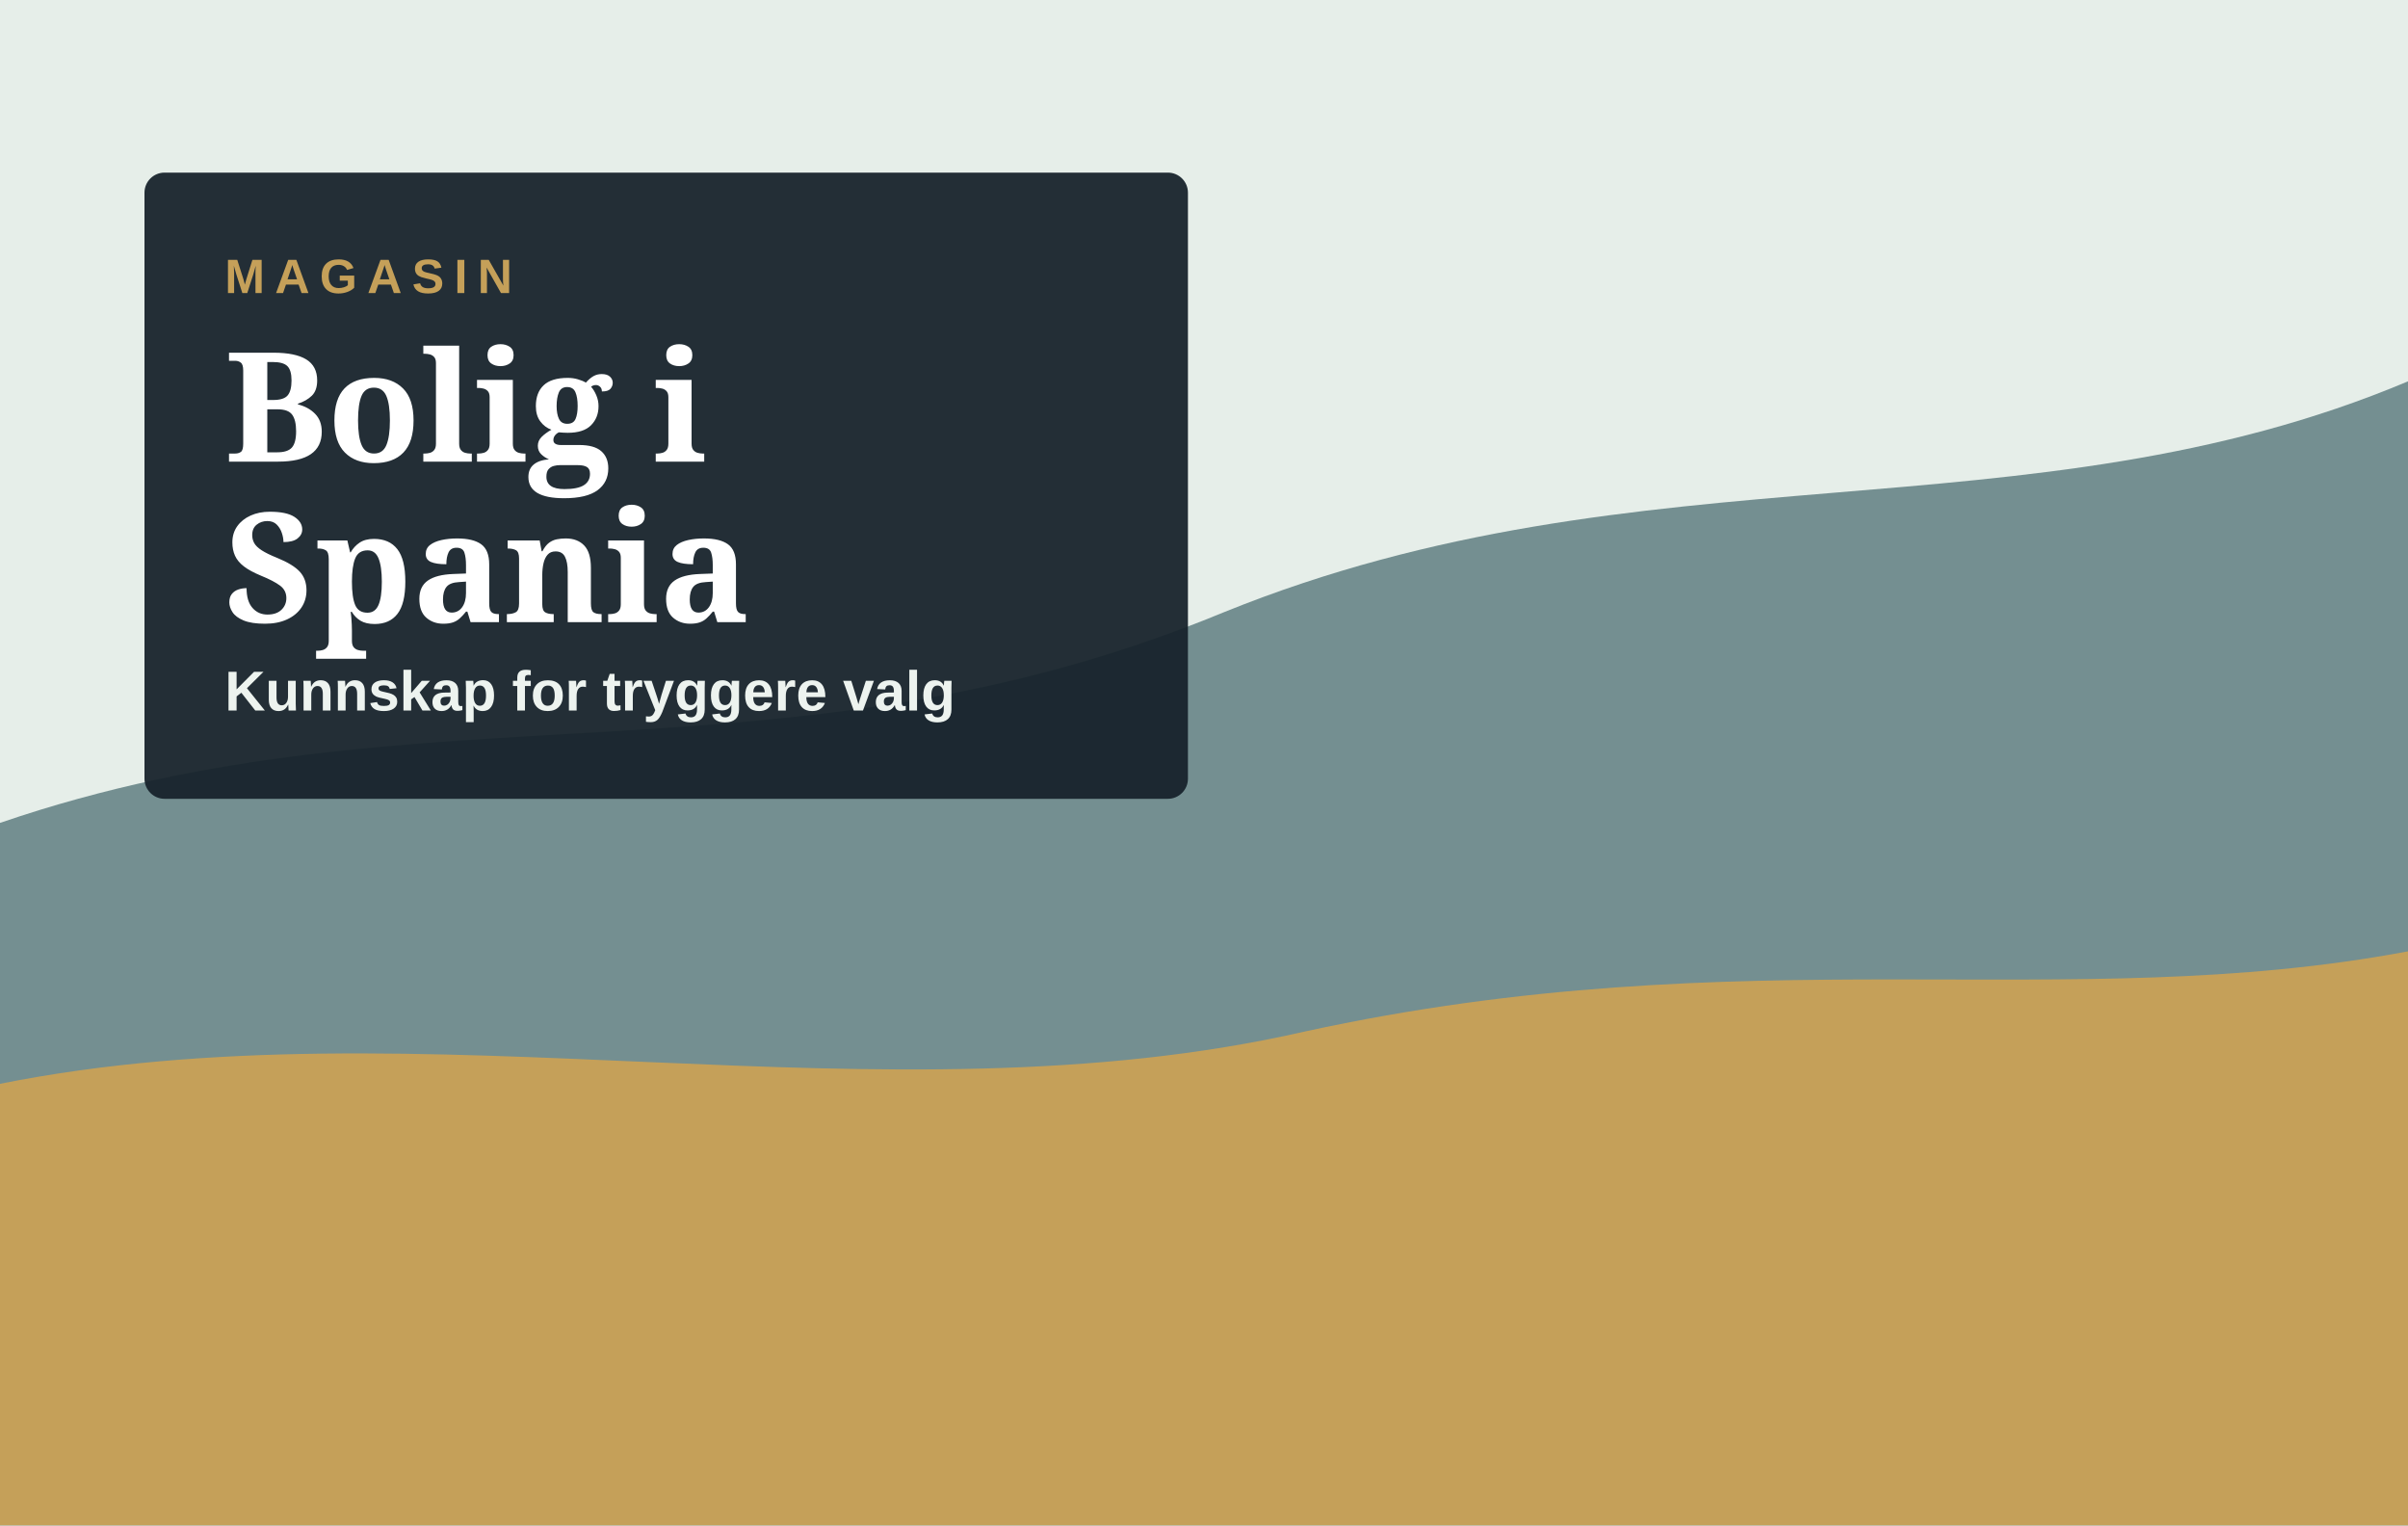
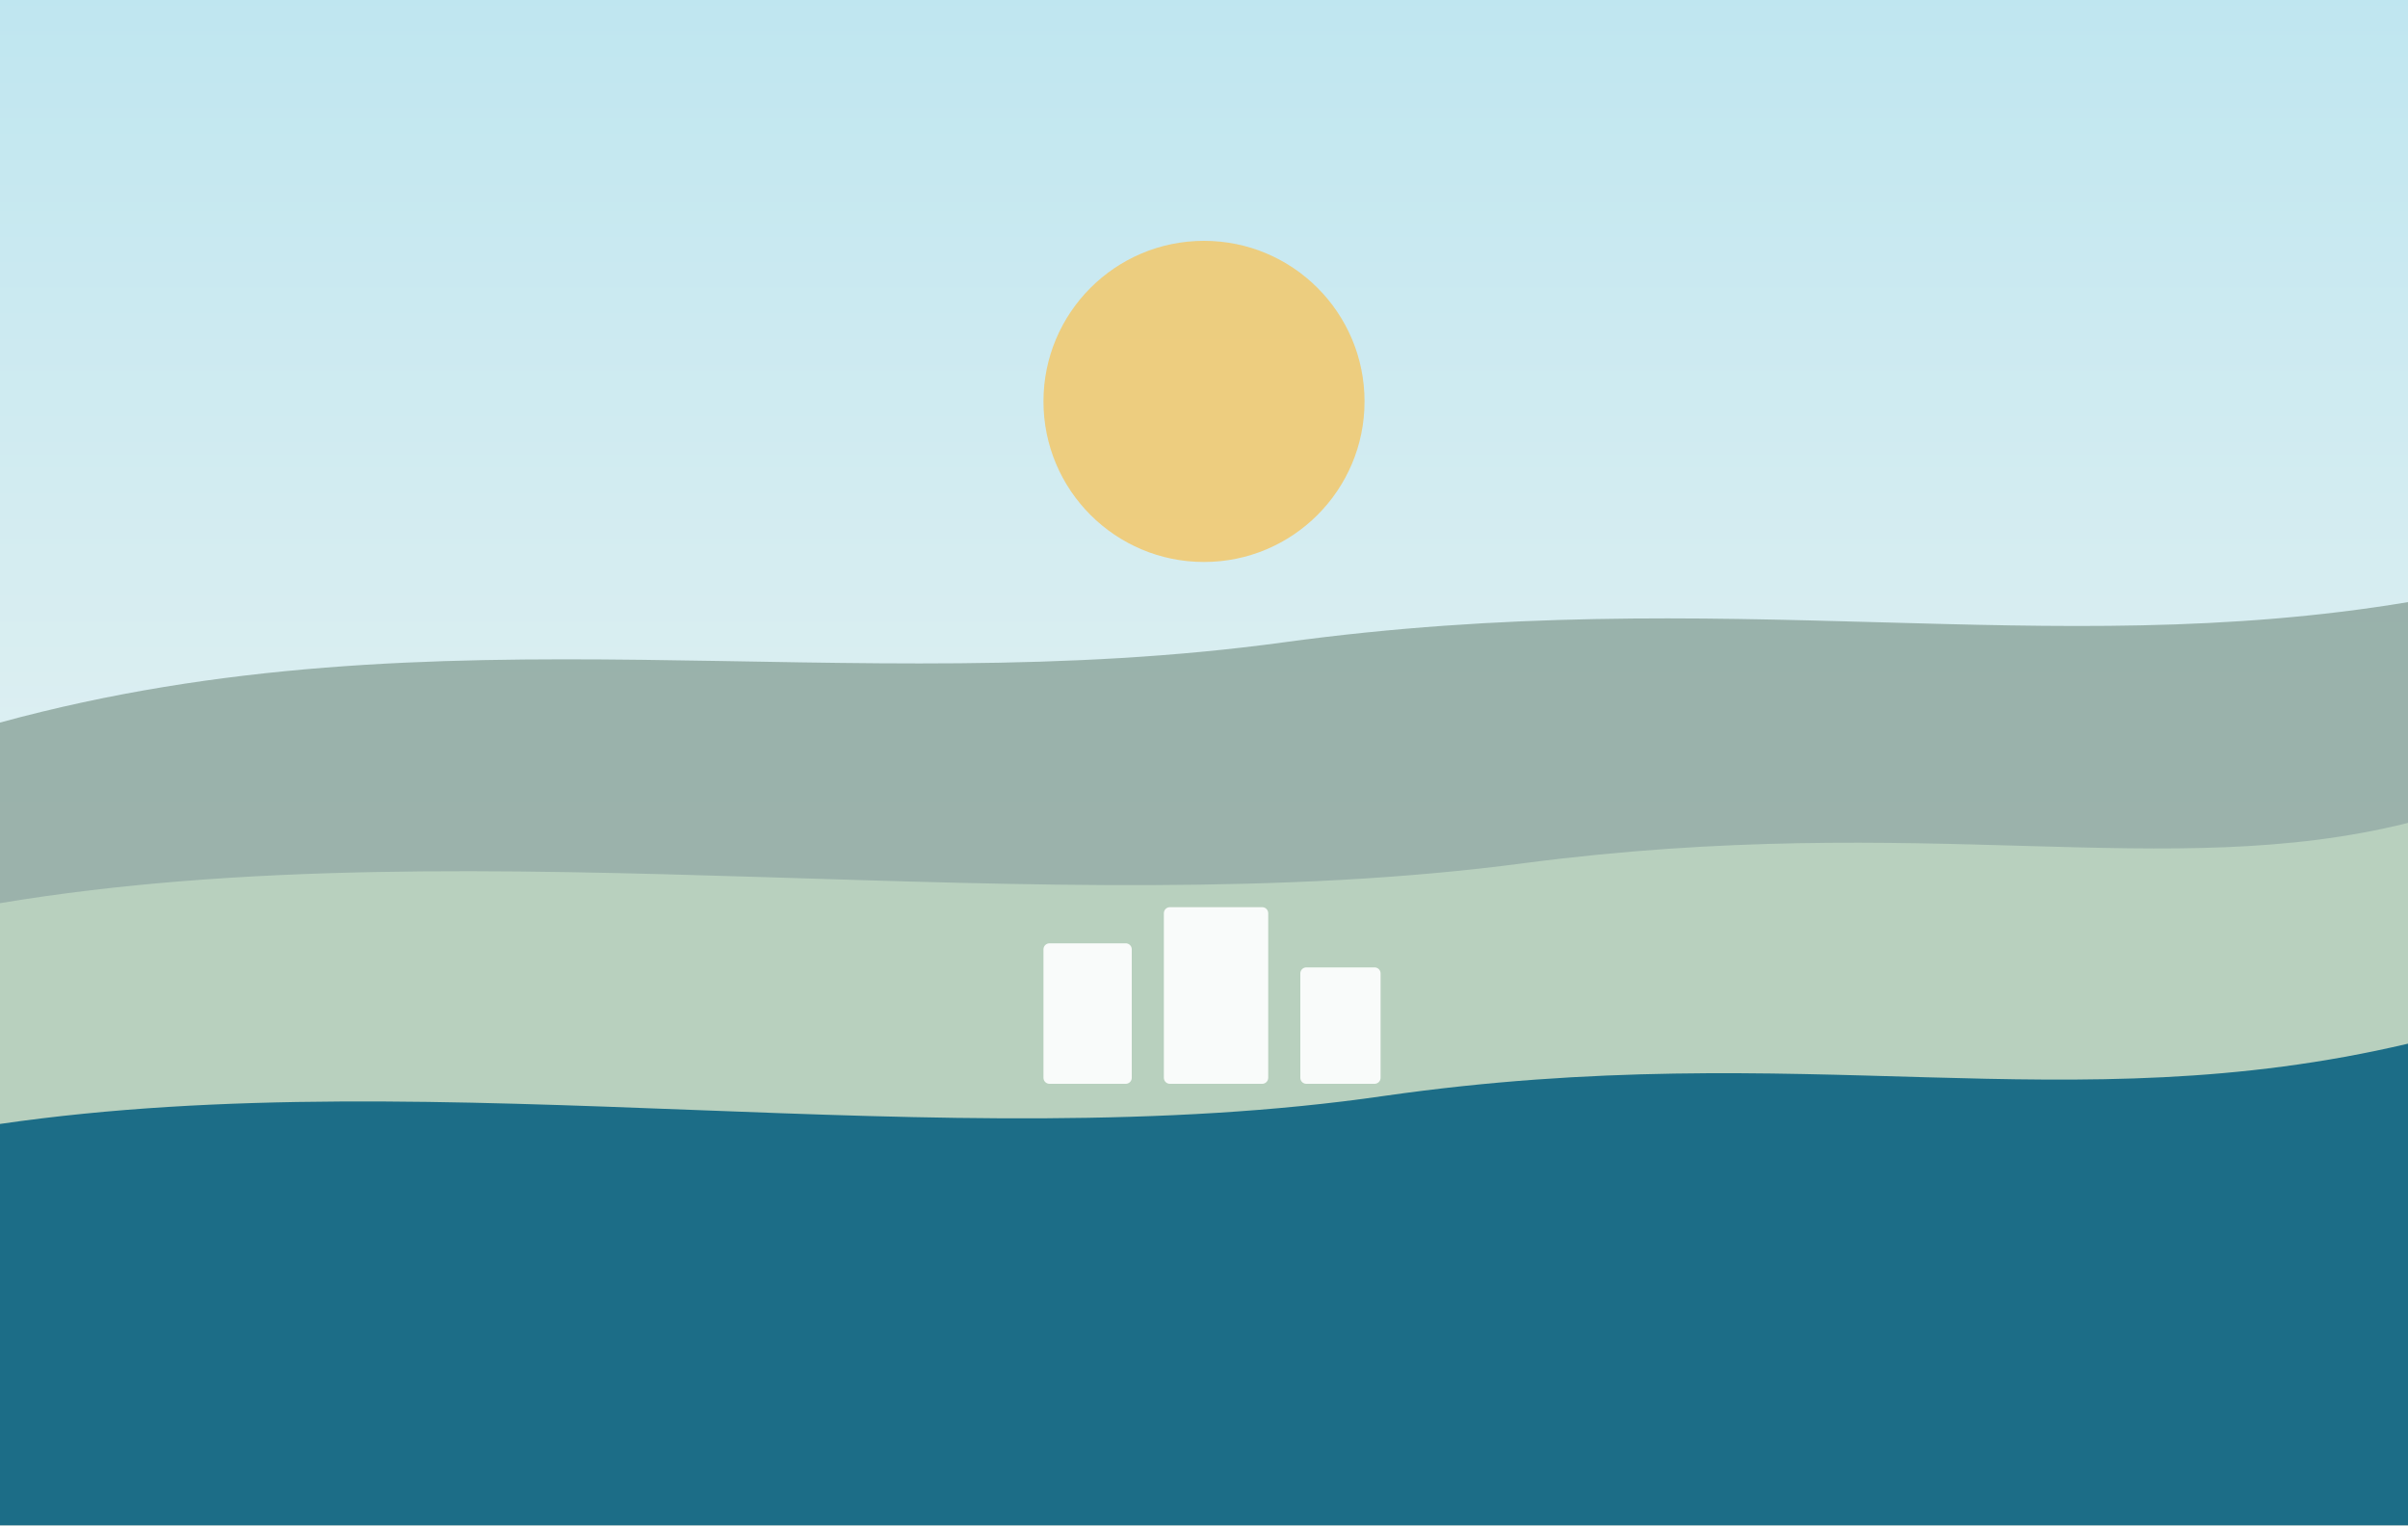
- <svg xmlns="http://www.w3.org/2000/svg" width="1200" height="760" viewBox="0 0 1200 760" role="img" aria-labelledby="title desc">
-   <rect width="1200" height="760" fill="#e6eee9" />
-   <path d="M0 410 C210 338 390 396 610 305 C820 220 1010 270 1200 190 V760 H0 Z" fill="#748f91" />
-   <path d="M0 540 C210 498 440 562 650 514 C870 466 1030 506 1200 474 V760 H0 Z" fill="#c5a059" />
-   <rect x="72" y="86" width="520" height="312" rx="10" fill="#16222b" opacity="0.94" />
-   <text x="112" y="146" fill="#c5a059" font-family="Arial, sans-serif" font-size="24" font-weight="800" letter-spacing="5">MAGASIN</text>
-   <text x="112" y="230" fill="#ffffff" font-family="Georgia, serif" font-size="76" font-weight="700">Bolig i</text>
-   <text x="112" y="310" fill="#ffffff" font-family="Georgia, serif" font-size="76" font-weight="700">Spania</text>
-   <text x="112" y="354" fill="#edf3ef" font-family="Arial, sans-serif" font-size="28" font-weight="700">Kunnskap for tryggere valg</text>
+ <svg xmlns="http://www.w3.org/2000/svg" width="1200" height="760" viewBox="0 0 1200 760" role="img" aria-label="Zen Eco Homes magasin">
+   <defs>
+     <linearGradient id="sBg" x1="0" y1="0" x2="0" y2="1">
+       <stop offset="0" stop-color="#bfe6f0" />
+       <stop offset="0.6" stop-color="#e3f1f2" />
+       <stop offset="1" stop-color="#f6ecd9" />
+     </linearGradient>
+   </defs>
+   <rect width="1200" height="760" fill="url(#sBg)" />
+   <circle cx="600" cy="200" r="80" fill="#f2c86b" opacity="0.85" />
+   <path d="M0 360 C220 300 420 350 640 320 C860 290 1020 330 1200 300 V540 H0 Z" fill="#8aa39a" opacity="0.8" />
+   <path d="M0 450 C240 410 520 462 760 430 C960 404 1080 440 1200 410 V620 H0 Z" fill="#b8d0be" />
+   <path d="M0 560 C220 528 470 578 690 546 C900 516 1030 560 1200 520 V760 H0 Z" fill="#1c6d87" />
+   <g fill="#ffffff" opacity="0.92">
+     <rect x="520" y="470" width="44" height="70" rx="3" />
+     <rect x="580" y="452" width="52" height="88" rx="3" />
+     <rect x="648" y="482" width="40" height="58" rx="3" />
+   </g>
</svg>
